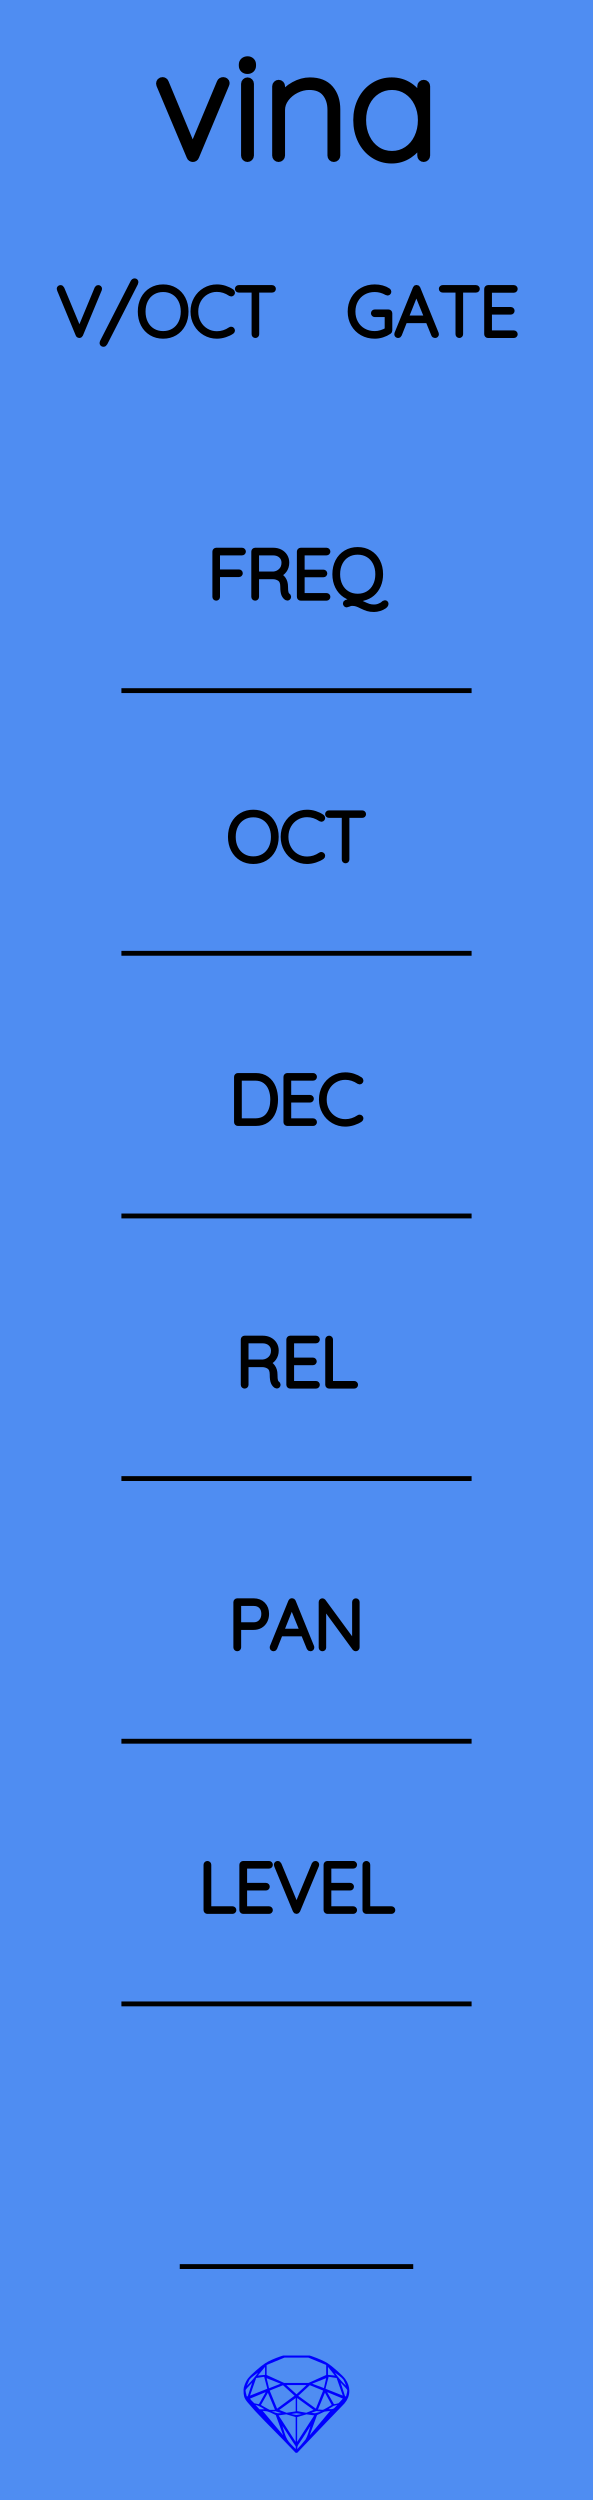
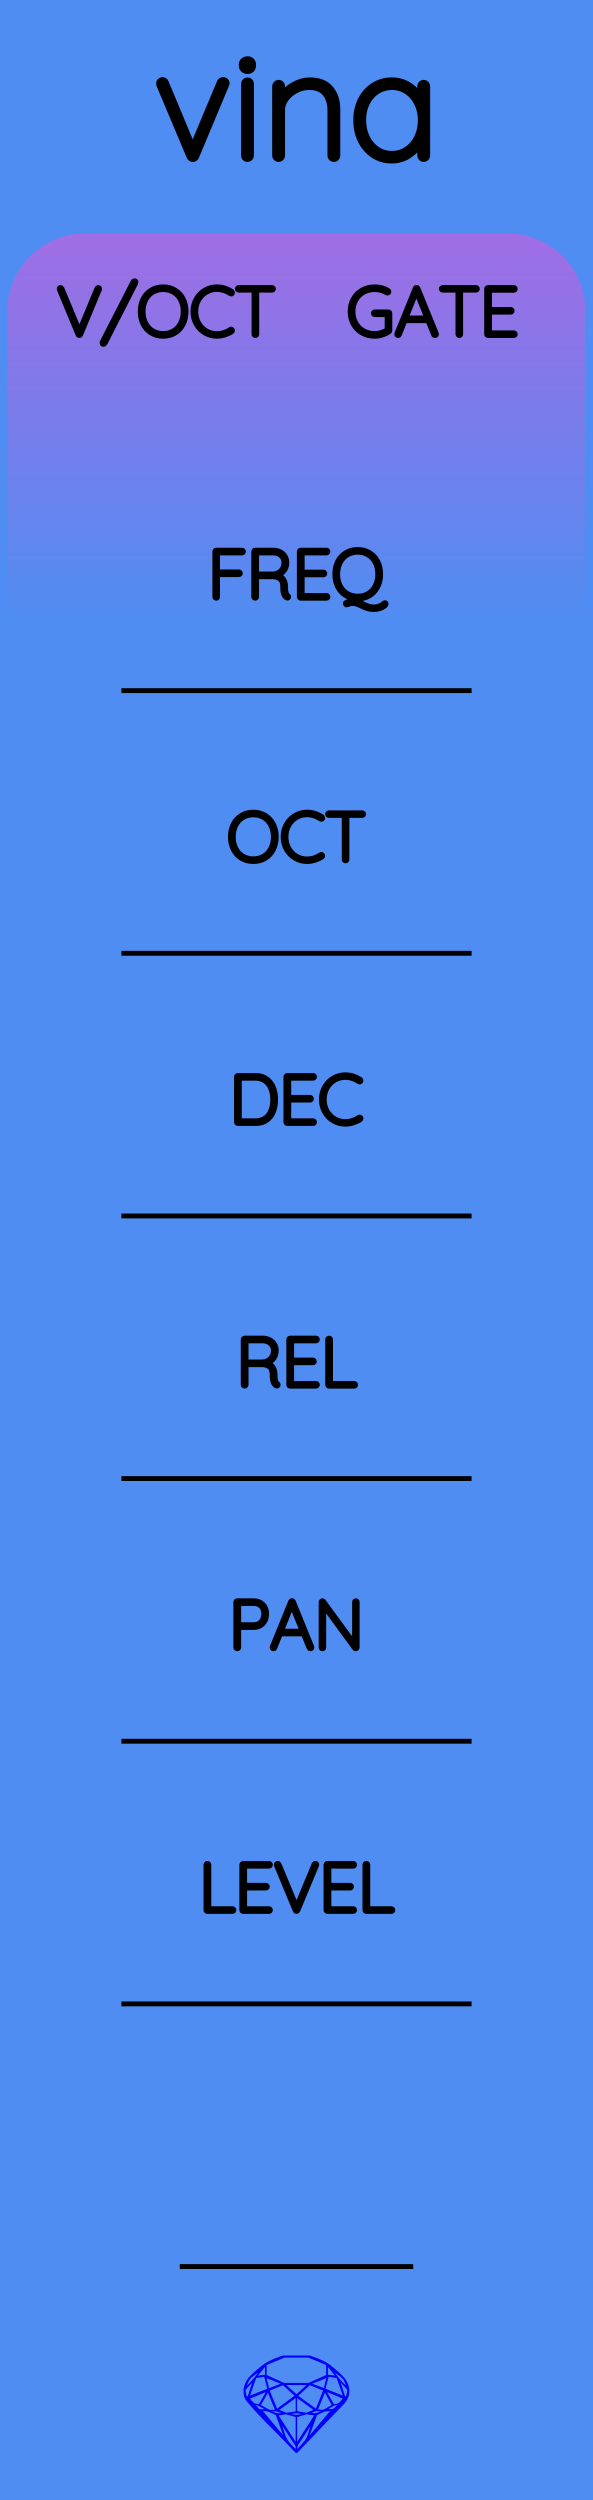
<svg xmlns="http://www.w3.org/2000/svg" width="30.48mm" height="128.50mm" viewBox="0 0 30.48 128.50">
  <g id="PanelLayer">
-     <defs />
+     <defs>
+       <linearGradient id="gradient_in" x1="0" y1="12" x2="0" y2="32" gradientUnits="userSpaceOnUse">
+         <stop style="stop-color:#a06de4;stop-opacity:1;" offset="0" />
+         <stop style="stop-color:#4f8df2;stop-opacity:1;" offset="1" />
+       </linearGradient>
+     </defs>
    <rect id="border_rect" width="30.48" height="128.5" x="0" y="0" style="display:inline;fill:#4f8df2;fill-opacity:1;stroke:none;" />
    <path id="sapphire_gemstone" d="m 17.955,122.900 q 0,0.342 -0.243,0.631 -0.044,0.052 -0.204,0.215 -0.187,0.19 -0.785,0.813 l -1.444,1.513 q -0.019,0.003 -0.044,0.003 -0.028,0 -0.041,-0.003 -0.083,-0.083 -0.648,-0.675 -0.469,-0.474 -0.934,-0.948 -0.557,-0.568 -0.898,-0.981 -0.132,-0.16 -0.168,-0.298 -0.028,-0.102 -0.028,-0.342 0,-0.11 0.072,-0.289 0.066,-0.165 0.141,-0.265 0.119,-0.157 0.422,-0.424 0.284,-0.251 0.474,-0.375 0.273,-0.179 0.819,-0.367 0.096,-0.033 0.11,-0.033 h 1.361 q 0.011,0 0.105,0.033 0.568,0.201 0.824,0.367 0.165,0.105 0.474,0.378 0.322,0.284 0.422,0.422 0.215,0.295 0.215,0.626 z m -0.168,-0.273 q -0.033,-0.107 -0.135,-0.309 -0.072,-0.094 -0.209,-0.198 -0.119,-0.085 -0.234,-0.171 0.245,0.364 0.579,0.678 z m -0.573,-0.524 -0.358,-0.446 v 0.411 z m 0.637,0.758 q 0,-0.052 -0.342,-0.394 l 0.229,0.703 h 0.05 q 0.063,-0.218 0.063,-0.309 z m -0.232,0.273 -0.317,-0.904 -0.411,-0.063 -0.16,0.615 z m 0.003,0.154 -0.772,-0.32 h -0.03 l 0.345,0.606 q 0.08,-0.003 0.234,-0.047 0.025,-0.014 0.223,-0.24 z m -0.857,-1.05 -0.719,0.284 0.604,0.226 z m 0,-0.163 v -0.515 l -0.918,-0.38 h -1.224 l -0.918,0.38 v 0.515 l 0.898,0.408 h 1.254 z m 0.573,1.538 q -0.069,0.011 -0.198,0.052 -0.085,0.055 -0.259,0.163 0.019,0 0.063,0.003 0.041,0 0.063,0 0.119,0 0.19,-0.069 0.072,-0.072 0.141,-0.149 z m -0.289,0.003 -0.347,-0.631 -0.364,0.879 q 0.025,-0.017 0.066,-0.017 0.03,0 0.085,0.011 0.058,0.008 0.088,0.008 0.05,0 0.229,-0.107 0.229,-0.138 0.243,-0.143 z m -0.441,-0.741 -0.684,-0.276 -0.593,0.548 0.904,0.656 z m -0.854,-0.284 h -1.036 l 0.524,0.474 z m 0.75,1.367 q -0.229,-0.03 -0.229,-0.03 -0.036,0 -0.273,0.094 l 0.19,0.019 q 0.011,0 0.311,-0.083 z m -0.389,-0.088 -0.843,-0.612 v 0.675 l 0.471,0.083 z m 0.854,0.05 q -0.099,0.006 -0.295,0.039 -0.011,0.003 -0.378,0.176 -0.13,0.347 -0.38,1.042 z m -2.544,-1.397 -0.719,-0.284 0.124,0.518 z m -0.802,-0.455 v -0.411 l -0.367,0.446 z m 1.516,1.072 -0.593,-0.54 -0.684,0.276 0.38,0.929 z m 0.369,0.943 q -0.033,-0.003 -0.135,-0.025 -0.085,-0.017 -0.138,-0.017 -0.052,0 -0.138,0.017 -0.102,0.022 -0.135,0.025 0.265,0.047 0.273,0.047 0.008,0 0.273,-0.047 z m -0.309,-0.138 v -0.686 l -0.843,0.612 0.372,0.146 z m 0.951,0.207 -0.397,-0.055 -0.48,0.141 v 1.276 z m -2.888,-2.202 q -0.119,0.085 -0.234,0.174 -0.146,0.107 -0.209,0.196 -0.044,0.105 -0.135,0.314 0.369,-0.364 0.579,-0.684 z m 0.477,0.832 -0.16,-0.615 -0.411,0.063 -0.317,0.904 z m 0.394,1.083 -0.364,-0.879 -0.356,0.631 q 0.435,0.251 0.452,0.251 0.091,0 0.267,-0.003 z m 1.822,0.83 q -0.132,0.212 -0.405,0.634 -0.077,0.107 -0.22,0.328 -0.058,0.105 -0.055,0.226 0.16,-0.152 0.433,-0.496 0.077,-0.13 0.141,-0.339 0.055,-0.176 0.107,-0.353 z m -1.494,-0.661 -0.27,-0.088 -0.008,-0.011 q -0.025,0 -0.107,0.011 -0.066,0.006 -0.107,0.006 0.273,0.091 0.311,0.091 0.025,0 0.182,-0.008 z m -0.81,-1.064 h -0.03 l -0.772,0.32 q 0.066,0.097 0.223,0.24 0.077,0.014 0.234,0.047 z m -0.689,-0.502 q -0.342,0.347 -0.342,0.394 0,0.08 0.063,0.309 h 0.05 z m 2.235,3.045 v -1.276 l -0.48,-0.141 -0.397,0.055 z m -1.607,-1.676 q -0.256,-0.182 -0.458,-0.223 0.066,0.077 0.204,0.223 z m 1.61,2.045 v -0.138 l -0.684,-1.05 q 0.052,0.176 0.107,0.353 0.063,0.209 0.141,0.339 0.069,0.119 0.204,0.259 0.116,0.119 0.232,0.237 z m -0.645,-0.706 q -0.116,-0.328 -0.38,-1.042 -0.135,-0.066 -0.273,-0.13 -0.16,-0.072 -0.289,-0.072 -0.052,0 -0.11,-0.014 z" style="stroke-width:0;fill:#0000ff;stroke:#2e2114;stroke-linecap:square;stroke-opacity:1" />
    <path id="model_name" d="M11.627 4.263Q11.627 4.31 11.604 4.356L10.059 8.05Q10.044 8.097 10.001 8.124Q9.959 8.151 9.912 8.151Q9.865 8.151 9.823 8.124Q9.78 8.097 9.765 8.05L8.212 4.364Q8.197 4.317 8.197 4.294Q8.197 4.232 8.239 4.185Q8.282 4.139 8.36 4.139Q8.399 4.139 8.441 4.166Q8.484 4.193 8.499 4.24L9.904 7.616L11.317 4.24Q11.356 4.139 11.48 4.139Q11.526 4.139 11.577 4.174Q11.627 4.209 11.627 4.263ZM12.722 8.151Q12.652 8.151 12.609 8.105Q12.566 8.058 12.566 7.996V4.31Q12.566 4.247 12.613 4.201Q12.659 4.154 12.722 4.154Q12.791 4.154 12.834 4.201Q12.877 4.247 12.877 4.31V7.996Q12.877 8.058 12.83 8.105Q12.784 8.151 12.722 8.151ZM12.45 3.378V3.316Q12.45 3.207 12.527 3.138Q12.605 3.068 12.729 3.068Q12.838 3.068 12.912 3.138Q12.985 3.207 12.985 3.316V3.378Q12.985 3.487 12.912 3.557Q12.838 3.627 12.722 3.627Q12.597 3.627 12.524 3.557Q12.45 3.487 12.45 3.378ZM17.316 5.621V7.996Q17.316 8.058 17.27 8.105Q17.223 8.151 17.161 8.151Q17.091 8.151 17.048 8.105Q17.006 8.058 17.006 7.996V5.652Q17.006 5.124 16.73 4.787Q16.455 4.449 15.896 4.449Q15.554 4.449 15.225 4.612Q14.895 4.775 14.685 5.055Q14.476 5.334 14.476 5.652V7.996Q14.476 8.058 14.429 8.105Q14.382 8.151 14.32 8.151Q14.251 8.151 14.208 8.105Q14.165 8.058 14.165 7.996V4.434Q14.165 4.372 14.212 4.325Q14.258 4.278 14.32 4.278Q14.39 4.278 14.433 4.325Q14.476 4.372 14.476 4.434V4.954Q14.701 4.604 15.108 4.379Q15.515 4.154 15.927 4.154Q16.618 4.154 16.967 4.562Q17.316 4.969 17.316 5.621ZM21.934 4.434V7.996Q21.934 8.058 21.887 8.105Q21.841 8.151 21.779 8.151Q21.709 8.151 21.666 8.105Q21.623 8.058 21.623 7.996V7.298Q21.43 7.693 21.026 7.961Q20.622 8.229 20.133 8.229Q19.621 8.229 19.21 7.961Q18.799 7.693 18.566 7.224Q18.333 6.754 18.333 6.172Q18.333 5.598 18.57 5.136Q18.806 4.674 19.218 4.414Q19.629 4.154 20.133 4.154Q20.638 4.154 21.041 4.418Q21.445 4.682 21.623 5.124V4.434Q21.623 4.372 21.666 4.325Q21.709 4.278 21.779 4.278Q21.849 4.278 21.891 4.325Q21.934 4.372 21.934 4.434ZM21.655 6.172Q21.655 5.699 21.46 5.303Q21.267 4.907 20.921 4.678Q20.576 4.449 20.149 4.449Q19.722 4.449 19.377 4.67Q19.031 4.892 18.837 5.284Q18.643 5.675 18.643 6.172Q18.643 6.669 18.837 7.072Q19.031 7.476 19.373 7.705Q19.714 7.934 20.149 7.934Q20.576 7.934 20.921 7.705Q21.267 7.476 21.46 7.072Q21.655 6.669 21.655 6.172Z" style="display:inline;stroke:#000000;stroke-width:0.35;stroke-linecap:round;stroke-linejoin:bevel" />
+     <path id="voct_gate_art" d="M 0.38,32.00 L 0.38,16.00 A 4 4 0 0 1 4.38 12 L 26.10,12.00 A 4 4 0 0 1 30.1 16 L 30.10,12.00 L 30.10,32.00 z" style="fill:url(#gradient_in);fill-opacity:1;stroke-width:0;" />
    <path d="M 6.24,35.50 L 24.24,35.50 z " style="stroke:#000000;stroke-width:0.25;stroke-linecap:round;stroke-linejoin:bevel;stroke-dasharray:none" />
    <path d="M 6.24,49.00 L 24.24,49.00 z " style="stroke:#000000;stroke-width:0.25;stroke-linecap:round;stroke-linejoin:bevel;stroke-dasharray:none" />
    <path d="M 6.24,103.00 L 24.24,103.00 z " style="stroke:#000000;stroke-width:0.25;stroke-linecap:round;stroke-linejoin:bevel;stroke-dasharray:none" />
    <path d="M 6.24,89.50 L 24.24,89.50 z " style="stroke:#000000;stroke-width:0.25;stroke-linecap:round;stroke-linejoin:bevel;stroke-dasharray:none" />
    <path d="M 6.24,62.50 L 24.24,62.50 z " style="stroke:#000000;stroke-width:0.25;stroke-linecap:round;stroke-linejoin:bevel;stroke-dasharray:none" />
    <path d="M 6.24,76.00 L 24.24,76.00 z " style="stroke:#000000;stroke-width:0.25;stroke-linecap:round;stroke-linejoin:bevel;stroke-dasharray:none" />
    <path d="M12.513 28.35Q12.513 28.382 12.492 28.401Q12.471 28.421 12.443 28.421H11.183V29.394H12.284Q12.312 29.394 12.333 29.415Q12.354 29.436 12.354 29.465Q12.354 29.497 12.333 29.516Q12.312 29.535 12.284 29.535H11.183V30.678Q11.183 30.706 11.164 30.728Q11.144 30.749 11.113 30.749Q11.081 30.749 11.061 30.728Q11.042 30.706 11.042 30.678V28.35Q11.042 28.322 11.063 28.301Q11.084 28.279 11.113 28.279H12.443Q12.471 28.279 12.492 28.301Q12.513 28.322 12.513 28.35ZM14.838 30.675Q14.838 30.706 14.818 30.726Q14.799 30.745 14.771 30.745Q14.75 30.745 14.739 30.738Q14.644 30.685 14.587 30.56Q14.531 30.435 14.531 30.149Q14.531 29.86 14.376 29.752Q14.22 29.645 14.016 29.645H13.19V30.678Q13.19 30.706 13.169 30.728Q13.148 30.749 13.116 30.749Q13.085 30.749 13.063 30.728Q13.042 30.706 13.042 30.678V28.35Q13.042 28.322 13.063 28.301Q13.085 28.279 13.113 28.279H14.044Q14.249 28.279 14.407 28.362Q14.566 28.445 14.654 28.59Q14.743 28.735 14.743 28.918Q14.743 29.154 14.617 29.324Q14.492 29.493 14.291 29.553Q14.46 29.606 14.57 29.763Q14.679 29.92 14.679 30.149Q14.679 30.386 14.709 30.479Q14.739 30.572 14.799 30.611Q14.838 30.636 14.838 30.675ZM14.062 29.503Q14.284 29.482 14.439 29.327Q14.594 29.172 14.594 28.921Q14.594 28.703 14.439 28.562Q14.284 28.421 14.026 28.421H13.19V29.503ZM16.856 30.678Q16.856 30.71 16.835 30.729Q16.813 30.749 16.785 30.749H15.455Q15.427 30.749 15.406 30.728Q15.385 30.706 15.385 30.678V28.35Q15.385 28.322 15.406 28.301Q15.427 28.279 15.455 28.279H16.785Q16.813 28.279 16.835 28.301Q16.856 28.322 16.856 28.35Q16.856 28.382 16.835 28.401Q16.813 28.421 16.785 28.421H15.533V29.405H16.626Q16.655 29.405 16.676 29.426Q16.697 29.447 16.697 29.475Q16.697 29.507 16.676 29.526Q16.655 29.546 16.626 29.546H15.533V30.608H16.785Q16.813 30.608 16.835 30.629Q16.856 30.65 16.856 30.678ZM19.844 31.038Q19.844 31.105 19.745 31.174Q19.646 31.243 19.5 31.287Q19.353 31.331 19.223 31.331Q19.029 31.331 18.895 31.289Q18.761 31.246 18.588 31.162Q18.443 31.087 18.337 31.052Q18.232 31.017 18.094 31.017Q18.045 31.017 18.004 31.029Q17.963 31.042 17.907 31.066Q17.843 31.095 17.822 31.095Q17.794 31.095 17.773 31.073Q17.752 31.052 17.752 31.02Q17.752 30.978 17.791 30.96L18.306 30.781Q17.985 30.763 17.736 30.597Q17.487 30.431 17.348 30.151Q17.209 29.87 17.209 29.514Q17.209 29.144 17.358 28.854Q17.508 28.565 17.776 28.405Q18.045 28.244 18.387 28.244Q18.729 28.244 18.997 28.405Q19.265 28.565 19.415 28.854Q19.565 29.144 19.565 29.514Q19.565 29.832 19.454 30.089Q19.343 30.347 19.14 30.52Q18.937 30.692 18.672 30.752L18.239 30.893Q18.348 30.904 18.442 30.939Q18.535 30.975 18.666 31.038Q18.835 31.119 18.951 31.158Q19.068 31.197 19.223 31.197Q19.353 31.197 19.447 31.163Q19.54 31.13 19.629 31.08Q19.657 31.066 19.696 31.027Q19.717 31.006 19.74 30.992Q19.763 30.978 19.784 30.978Q19.812 30.978 19.828 30.994Q19.844 31.01 19.844 31.038ZM18.387 30.643Q18.687 30.643 18.921 30.502Q19.156 30.361 19.286 30.103Q19.417 29.846 19.417 29.514Q19.417 29.183 19.286 28.925Q19.156 28.667 18.921 28.526Q18.687 28.385 18.387 28.385Q18.087 28.385 17.852 28.526Q17.618 28.667 17.487 28.925Q17.357 29.183 17.357 29.514Q17.357 29.846 17.487 30.103Q17.618 30.361 17.852 30.502Q18.087 30.643 18.387 30.643Z" style="stroke:#000000;stroke-width:0.25;stroke-linecap:round;stroke-linejoin:bevel" />
    <path d="M13.021 44.284Q12.679 44.284 12.411 44.124Q12.143 43.963 11.993 43.674Q11.843 43.385 11.843 43.014Q11.843 42.644 11.993 42.354Q12.143 42.065 12.411 41.905Q12.679 41.744 13.021 41.744Q13.363 41.744 13.631 41.905Q13.899 42.065 14.049 42.354Q14.199 42.644 14.199 43.014Q14.199 43.385 14.049 43.674Q13.899 43.963 13.631 44.124Q13.363 44.284 13.021 44.284ZM13.021 41.885Q12.721 41.885 12.487 42.026Q12.252 42.167 12.121 42.425Q11.991 42.682 11.991 43.014Q11.991 43.346 12.121 43.603Q12.252 43.861 12.487 44.002Q12.721 44.143 13.021 44.143Q13.321 44.143 13.556 44.002Q13.79 43.861 13.921 43.603Q14.051 43.346 14.051 43.014Q14.051 42.682 13.921 42.425Q13.79 42.167 13.556 42.026Q13.321 41.885 13.021 41.885ZM16.588 42.04Q16.588 42.069 16.573 42.086Q16.552 42.114 16.521 42.114Q16.506 42.114 16.478 42.1Q16.15 41.878 15.783 41.878Q15.487 41.878 15.238 42.025Q14.989 42.171 14.845 42.43Q14.7 42.69 14.7 43.014Q14.7 43.339 14.845 43.598Q14.989 43.857 15.238 44.004Q15.487 44.15 15.783 44.15Q16.154 44.15 16.475 43.931Q16.492 43.917 16.517 43.917Q16.552 43.917 16.573 43.945Q16.588 43.963 16.588 43.988Q16.588 44.023 16.559 44.044Q16.422 44.143 16.205 44.214Q15.988 44.284 15.783 44.284Q15.448 44.284 15.166 44.118Q14.884 43.953 14.718 43.661Q14.552 43.37 14.552 43.014Q14.552 42.658 14.718 42.367Q14.884 42.076 15.166 41.91Q15.448 41.744 15.783 41.744Q15.995 41.744 16.194 41.808Q16.394 41.871 16.556 41.984Q16.588 42.009 16.588 42.04ZM18.69 41.846Q18.69 41.878 18.671 41.896Q18.651 41.913 18.62 41.913H17.833V44.178Q17.833 44.206 17.812 44.228Q17.791 44.249 17.762 44.249Q17.731 44.249 17.711 44.228Q17.692 44.206 17.692 44.178V41.913H16.905Q16.877 41.913 16.856 41.894Q16.835 41.875 16.835 41.846Q16.835 41.818 16.856 41.799Q16.877 41.779 16.905 41.779H18.62Q18.648 41.779 18.669 41.799Q18.69 41.818 18.69 41.846Z" style="stroke:#000000;stroke-width:0.25;stroke-linecap:round;stroke-linejoin:bevel" />
    <path d="M12.023 98.178Q12.023 98.21 12.002 98.229Q11.98 98.249 11.952 98.249H10.657Q10.626 98.249 10.606 98.228Q10.587 98.207 10.587 98.178V95.85Q10.587 95.822 10.608 95.801Q10.629 95.779 10.661 95.779Q10.693 95.779 10.714 95.801Q10.735 95.822 10.735 95.85V98.108H11.952Q11.98 98.108 12.002 98.129Q12.023 98.15 12.023 98.178ZM13.899 98.178Q13.899 98.21 13.878 98.229Q13.857 98.249 13.829 98.249H12.499Q12.471 98.249 12.45 98.228Q12.428 98.207 12.428 98.178V95.85Q12.428 95.822 12.45 95.801Q12.471 95.779 12.499 95.779H13.829Q13.857 95.779 13.878 95.801Q13.899 95.822 13.899 95.85Q13.899 95.882 13.878 95.901Q13.857 95.921 13.829 95.921H12.576V96.905H13.67Q13.698 96.905 13.72 96.926Q13.741 96.947 13.741 96.975Q13.741 97.007 13.72 97.026Q13.698 97.046 13.67 97.046H12.576V98.108H13.829Q13.857 98.108 13.878 98.129Q13.899 98.15 13.899 98.178ZM16.281 95.843Q16.281 95.857 16.274 95.878L15.307 98.203Q15.286 98.249 15.24 98.249Q15.219 98.249 15.199 98.237Q15.18 98.224 15.173 98.203L14.213 95.889Q14.203 95.868 14.203 95.846Q14.203 95.818 14.222 95.799Q14.242 95.779 14.27 95.779Q14.323 95.779 14.348 95.836L15.243 97.991L16.143 95.825Q16.168 95.779 16.21 95.779Q16.242 95.779 16.261 95.797Q16.281 95.815 16.281 95.843ZM18.228 98.178Q18.228 98.21 18.207 98.229Q18.186 98.249 18.157 98.249H16.828Q16.799 98.249 16.778 98.228Q16.757 98.207 16.757 98.178V95.85Q16.757 95.822 16.778 95.801Q16.799 95.779 16.828 95.779H18.157Q18.186 95.779 18.207 95.801Q18.228 95.822 18.228 95.85Q18.228 95.882 18.207 95.901Q18.186 95.921 18.157 95.921H16.905V96.905H17.999Q18.027 96.905 18.048 96.926Q18.069 96.947 18.069 96.975Q18.069 97.007 18.048 97.026Q18.027 97.046 17.999 97.046H16.905V98.108H18.157Q18.186 98.108 18.207 98.129Q18.228 98.15 18.228 98.178ZM20.193 98.178Q20.193 98.21 20.172 98.229Q20.151 98.249 20.122 98.249H18.828Q18.796 98.249 18.777 98.228Q18.757 98.207 18.757 98.178V95.85Q18.757 95.822 18.778 95.801Q18.799 95.779 18.831 95.779Q18.863 95.779 18.884 95.801Q18.905 95.822 18.905 95.85V98.108H20.122Q20.151 98.108 20.172 98.129Q20.193 98.15 20.193 98.178Z" style="stroke:#000000;stroke-width:0.25;stroke-linecap:round;stroke-linejoin:bevel" />
    <path d="M13.705 82.953Q13.705 83.151 13.623 83.311Q13.54 83.472 13.388 83.562Q13.236 83.652 13.039 83.652H12.27V84.678Q12.27 84.707 12.247 84.728Q12.224 84.749 12.195 84.749Q12.164 84.749 12.143 84.728Q12.121 84.707 12.121 84.678V82.35Q12.121 82.322 12.143 82.301Q12.164 82.279 12.192 82.279H13.039Q13.338 82.279 13.522 82.466Q13.705 82.653 13.705 82.953ZM13.557 82.953Q13.557 82.71 13.418 82.565Q13.279 82.421 13.039 82.421H12.27V83.511H13.039Q13.275 83.511 13.416 83.354Q13.557 83.197 13.557 82.953ZM16.03 84.682Q16.03 84.714 16.009 84.731Q15.988 84.749 15.956 84.749Q15.931 84.749 15.912 84.737Q15.893 84.724 15.886 84.703L15.589 83.976L15.593 83.983H14.411L14.125 84.703Q14.108 84.749 14.062 84.749Q14.03 84.749 14.011 84.731Q13.991 84.714 13.988 84.689Q13.984 84.675 13.991 84.654L14.94 82.318Q14.951 82.29 14.967 82.281Q14.982 82.272 15.007 82.272Q15.06 82.272 15.078 82.318L16.027 84.654Q16.03 84.664 16.03 84.682ZM14.467 83.842H15.536L14.997 82.512ZM18.359 82.346V84.671Q18.359 84.71 18.337 84.729Q18.316 84.749 18.285 84.749Q18.249 84.749 18.228 84.721L16.64 82.551V84.689Q16.64 84.714 16.621 84.731Q16.602 84.749 16.573 84.749Q16.542 84.749 16.524 84.731Q16.506 84.714 16.506 84.689V82.35Q16.506 82.315 16.526 82.297Q16.545 82.279 16.57 82.279Q16.602 82.279 16.623 82.304L18.224 84.488V82.346Q18.224 82.318 18.244 82.299Q18.263 82.279 18.291 82.279Q18.323 82.279 18.341 82.299Q18.359 82.318 18.359 82.346Z" style="stroke:#000000;stroke-width:0.25;stroke-linecap:round;stroke-linejoin:bevel" />
    <path d="M14.166 56.514Q14.166 56.863 14.055 57.142Q13.944 57.421 13.714 57.585Q13.485 57.749 13.143 57.749H12.226Q12.197 57.749 12.176 57.728Q12.155 57.706 12.155 57.678V55.35Q12.155 55.322 12.176 55.301Q12.197 55.279 12.226 55.279H13.143Q13.481 55.279 13.713 55.449Q13.944 55.618 14.055 55.898Q14.166 56.179 14.166 56.514ZM14.018 56.514Q14.018 56.214 13.921 55.965Q13.824 55.717 13.621 55.569Q13.418 55.42 13.107 55.42H12.303V57.608H13.107Q13.566 57.608 13.792 57.306Q14.018 57.005 14.018 56.514ZM16.166 57.678Q16.166 57.71 16.145 57.729Q16.124 57.749 16.096 57.749H14.765Q14.737 57.749 14.716 57.728Q14.695 57.706 14.695 57.678V55.35Q14.695 55.322 14.716 55.301Q14.737 55.279 14.765 55.279H16.096Q16.124 55.279 16.145 55.301Q16.166 55.322 16.166 55.35Q16.166 55.382 16.145 55.401Q16.124 55.42 16.096 55.42H14.843V56.405H15.937Q15.965 56.405 15.986 56.426Q16.007 56.447 16.007 56.475Q16.007 56.507 15.986 56.526Q15.965 56.546 15.937 56.546H14.843V57.608H16.096Q16.124 57.608 16.145 57.629Q16.166 57.65 16.166 57.678ZM18.554 55.54Q18.554 55.569 18.54 55.586Q18.519 55.614 18.487 55.614Q18.473 55.614 18.445 55.6Q18.117 55.378 17.75 55.378Q17.454 55.378 17.205 55.525Q16.956 55.671 16.812 55.93Q16.667 56.19 16.667 56.514Q16.667 56.839 16.812 57.098Q16.956 57.357 17.205 57.504Q17.454 57.65 17.75 57.65Q18.12 57.65 18.442 57.431Q18.459 57.417 18.484 57.417Q18.519 57.417 18.54 57.445Q18.554 57.463 18.554 57.488Q18.554 57.523 18.526 57.544Q18.389 57.643 18.172 57.714Q17.955 57.784 17.75 57.784Q17.415 57.784 17.133 57.618Q16.85 57.453 16.685 57.161Q16.519 56.87 16.519 56.514Q16.519 56.158 16.685 55.867Q16.85 55.576 17.133 55.41Q17.415 55.244 17.75 55.244Q17.962 55.244 18.161 55.308Q18.36 55.371 18.523 55.484Q18.554 55.509 18.554 55.54Z" style="stroke:#000000;stroke-width:0.25;stroke-linecap:round;stroke-linejoin:bevel" />
    <path d="M14.296 71.175Q14.296 71.207 14.277 71.226Q14.258 71.245 14.229 71.245Q14.208 71.245 14.197 71.238Q14.102 71.185 14.046 71.06Q13.989 70.935 13.989 70.649Q13.989 70.36 13.834 70.252Q13.679 70.145 13.474 70.145H12.649V71.178Q12.649 71.207 12.628 71.228Q12.607 71.249 12.575 71.249Q12.543 71.249 12.522 71.228Q12.501 71.207 12.501 71.178V68.85Q12.501 68.822 12.522 68.801Q12.543 68.779 12.571 68.779H13.503Q13.707 68.779 13.866 68.862Q14.025 68.945 14.113 69.09Q14.201 69.234 14.201 69.418Q14.201 69.654 14.076 69.824Q13.951 69.993 13.749 70.053Q13.919 70.106 14.028 70.263Q14.138 70.42 14.138 70.649Q14.138 70.885 14.168 70.979Q14.197 71.072 14.258 71.111Q14.296 71.136 14.296 71.175ZM13.52 70.004Q13.742 69.982 13.898 69.827Q14.053 69.672 14.053 69.421Q14.053 69.203 13.898 69.062Q13.742 68.921 13.485 68.921H12.649V70.004ZM16.314 71.178Q16.314 71.21 16.293 71.229Q16.272 71.249 16.244 71.249H14.914Q14.886 71.249 14.864 71.228Q14.843 71.207 14.843 71.178V68.85Q14.843 68.822 14.864 68.801Q14.886 68.779 14.914 68.779H16.244Q16.272 68.779 16.293 68.801Q16.314 68.822 16.314 68.85Q16.314 68.882 16.293 68.901Q16.272 68.921 16.244 68.921H14.991V69.905H16.085Q16.113 69.905 16.134 69.926Q16.155 69.947 16.155 69.975Q16.155 70.007 16.134 70.026Q16.113 70.046 16.085 70.046H14.991V71.108H16.244Q16.272 71.108 16.293 71.129Q16.314 71.15 16.314 71.178ZM18.279 71.178Q18.279 71.21 18.258 71.229Q18.237 71.249 18.209 71.249H16.914Q16.882 71.249 16.863 71.228Q16.843 71.207 16.843 71.178V68.85Q16.843 68.822 16.864 68.801Q16.886 68.779 16.918 68.779Q16.949 68.779 16.97 68.801Q16.991 68.822 16.991 68.85V71.108H18.209Q18.237 71.108 18.258 71.129Q18.279 71.15 18.279 71.178Z" style="stroke:#000000;stroke-width:0.25;stroke-linecap:round;stroke-linejoin:bevel" />
    <path d="M5.119 14.843Q5.119 14.857 5.112 14.878L4.145 17.203Q4.124 17.249 4.078 17.249Q4.057 17.249 4.038 17.236Q4.018 17.224 4.011 17.203L3.052 14.889Q3.041 14.868 3.041 14.846Q3.041 14.818 3.061 14.799Q3.08 14.779 3.108 14.779Q3.161 14.779 3.186 14.836L4.082 16.991L4.982 14.825Q5.006 14.779 5.049 14.779Q5.08 14.779 5.1 14.797Q5.119 14.815 5.119 14.843ZM5.243 17.626Q5.243 17.605 5.253 17.584L6.823 14.511Q6.848 14.465 6.869 14.45Q6.89 14.434 6.925 14.434Q6.95 14.434 6.969 14.451Q6.989 14.469 6.989 14.501Q6.989 14.529 6.975 14.557L5.405 17.633Q5.384 17.672 5.364 17.686Q5.345 17.7 5.313 17.7Q5.278 17.7 5.26 17.679Q5.243 17.658 5.243 17.626ZM8.386 17.284Q8.044 17.284 7.776 17.124Q7.507 16.963 7.357 16.674Q7.208 16.384 7.208 16.014Q7.208 15.644 7.357 15.354Q7.507 15.065 7.776 14.905Q8.044 14.744 8.386 14.744Q8.728 14.744 8.996 14.905Q9.264 15.065 9.414 15.354Q9.564 15.644 9.564 16.014Q9.564 16.384 9.414 16.674Q9.264 16.963 8.996 17.124Q8.728 17.284 8.386 17.284ZM8.386 14.885Q8.086 14.885 7.851 15.026Q7.617 15.167 7.486 15.425Q7.356 15.682 7.356 16.014Q7.356 16.346 7.486 16.603Q7.617 16.861 7.851 17.002Q8.086 17.143 8.386 17.143Q8.686 17.143 8.92 17.002Q9.155 16.861 9.285 16.603Q9.416 16.346 9.416 16.014Q9.416 15.682 9.285 15.425Q9.155 15.167 8.92 15.026Q8.686 14.885 8.386 14.885ZM11.952 15.04Q11.952 15.069 11.938 15.086Q11.917 15.114 11.885 15.114Q11.871 15.114 11.843 15.1Q11.515 14.878 11.148 14.878Q10.852 14.878 10.603 15.025Q10.354 15.171 10.21 15.43Q10.065 15.69 10.065 16.014Q10.065 16.339 10.21 16.598Q10.354 16.857 10.603 17.004Q10.852 17.15 11.148 17.15Q11.518 17.15 11.839 16.931Q11.857 16.917 11.882 16.917Q11.917 16.917 11.938 16.945Q11.952 16.963 11.952 16.988Q11.952 17.023 11.924 17.044Q11.787 17.143 11.57 17.214Q11.353 17.284 11.148 17.284Q10.813 17.284 10.531 17.118Q10.248 16.953 10.083 16.662Q9.917 16.37 9.917 16.014Q9.917 15.658 10.083 15.367Q10.248 15.076 10.531 14.91Q10.813 14.744 11.148 14.744Q11.36 14.744 11.559 14.808Q11.758 14.871 11.921 14.984Q11.952 15.009 11.952 15.04ZM14.055 14.846Q14.055 14.878 14.036 14.896Q14.016 14.913 13.984 14.913H13.198V17.178Q13.198 17.206 13.177 17.228Q13.155 17.249 13.127 17.249Q13.095 17.249 13.076 17.228Q13.057 17.206 13.057 17.178V14.913H12.27Q12.242 14.913 12.22 14.894Q12.199 14.875 12.199 14.846Q12.199 14.818 12.22 14.799Q12.242 14.779 12.27 14.779H13.984Q14.013 14.779 14.034 14.799Q14.055 14.818 14.055 14.846Z" style="stroke:#000000;stroke-width:0.25;stroke-linecap:round;stroke-linejoin:bevel" />
    <path d="M20.039 16.102V16.988Q20.039 17.03 20.007 17.051Q19.845 17.161 19.652 17.222Q19.46 17.284 19.263 17.284Q18.899 17.284 18.612 17.12Q18.324 16.956 18.16 16.667Q17.996 16.378 17.996 16.014Q17.996 15.651 18.16 15.361Q18.324 15.072 18.612 14.908Q18.899 14.744 19.263 14.744Q19.46 14.744 19.638 14.792Q19.816 14.839 19.957 14.935Q19.989 14.956 19.989 14.995Q19.989 15.026 19.966 15.046Q19.943 15.065 19.922 15.065Q19.905 15.065 19.876 15.051Q19.58 14.885 19.263 14.885Q18.938 14.885 18.684 15.03Q18.43 15.175 18.287 15.432Q18.144 15.69 18.144 16.014Q18.144 16.339 18.287 16.596Q18.43 16.854 18.684 16.998Q18.938 17.143 19.263 17.143Q19.425 17.143 19.592 17.092Q19.76 17.041 19.898 16.956V16.173H19.263Q19.234 16.173 19.213 16.152Q19.192 16.131 19.192 16.102Q19.192 16.071 19.213 16.051Q19.234 16.032 19.263 16.032H19.968Q20 16.032 20.019 16.053Q20.039 16.074 20.039 16.102ZM22.434 17.182Q22.434 17.214 22.413 17.231Q22.392 17.249 22.36 17.249Q22.335 17.249 22.316 17.236Q22.296 17.224 22.289 17.203L21.993 16.476L21.997 16.483H20.815L20.529 17.203Q20.511 17.249 20.465 17.249Q20.434 17.249 20.414 17.231Q20.395 17.214 20.391 17.189Q20.388 17.175 20.395 17.154L21.344 14.818Q21.355 14.79 21.37 14.781Q21.386 14.772 21.411 14.772Q21.464 14.772 21.482 14.818L22.43 17.154Q22.434 17.164 22.434 17.182ZM20.871 16.342H21.94L21.4 15.012ZM24.537 14.846Q24.537 14.878 24.517 14.896Q24.498 14.913 24.466 14.913H23.679V17.178Q23.679 17.206 23.658 17.228Q23.637 17.249 23.609 17.249Q23.577 17.249 23.558 17.228Q23.538 17.206 23.538 17.178V14.913H22.752Q22.723 14.913 22.702 14.894Q22.681 14.875 22.681 14.846Q22.681 14.818 22.702 14.799Q22.723 14.779 22.752 14.779H24.466Q24.494 14.779 24.515 14.799Q24.537 14.818 24.537 14.846ZM26.484 17.178Q26.484 17.21 26.463 17.229Q26.442 17.249 26.413 17.249H25.083Q25.055 17.249 25.034 17.228Q25.013 17.206 25.013 17.178V14.85Q25.013 14.822 25.034 14.801Q25.055 14.779 25.083 14.779H26.413Q26.442 14.779 26.463 14.801Q26.484 14.822 26.484 14.85Q26.484 14.882 26.463 14.901Q26.442 14.921 26.413 14.921H25.161V15.905H26.255Q26.283 15.905 26.304 15.926Q26.325 15.947 26.325 15.975Q26.325 16.007 26.304 16.026Q26.283 16.046 26.255 16.046H25.161V17.108H26.413Q26.442 17.108 26.463 17.129Q26.484 17.15 26.484 17.178Z" style="stroke:#000000;stroke-width:0.25;stroke-linecap:round;stroke-linejoin:bevel" />
    <path d="M 9.24,116.50 L 21.24,116.50 z " style="stroke:#000000;stroke-width:0.25;stroke-linecap:round;stroke-linejoin:bevel;stroke-dasharray:none" />
  </g>
</svg>
